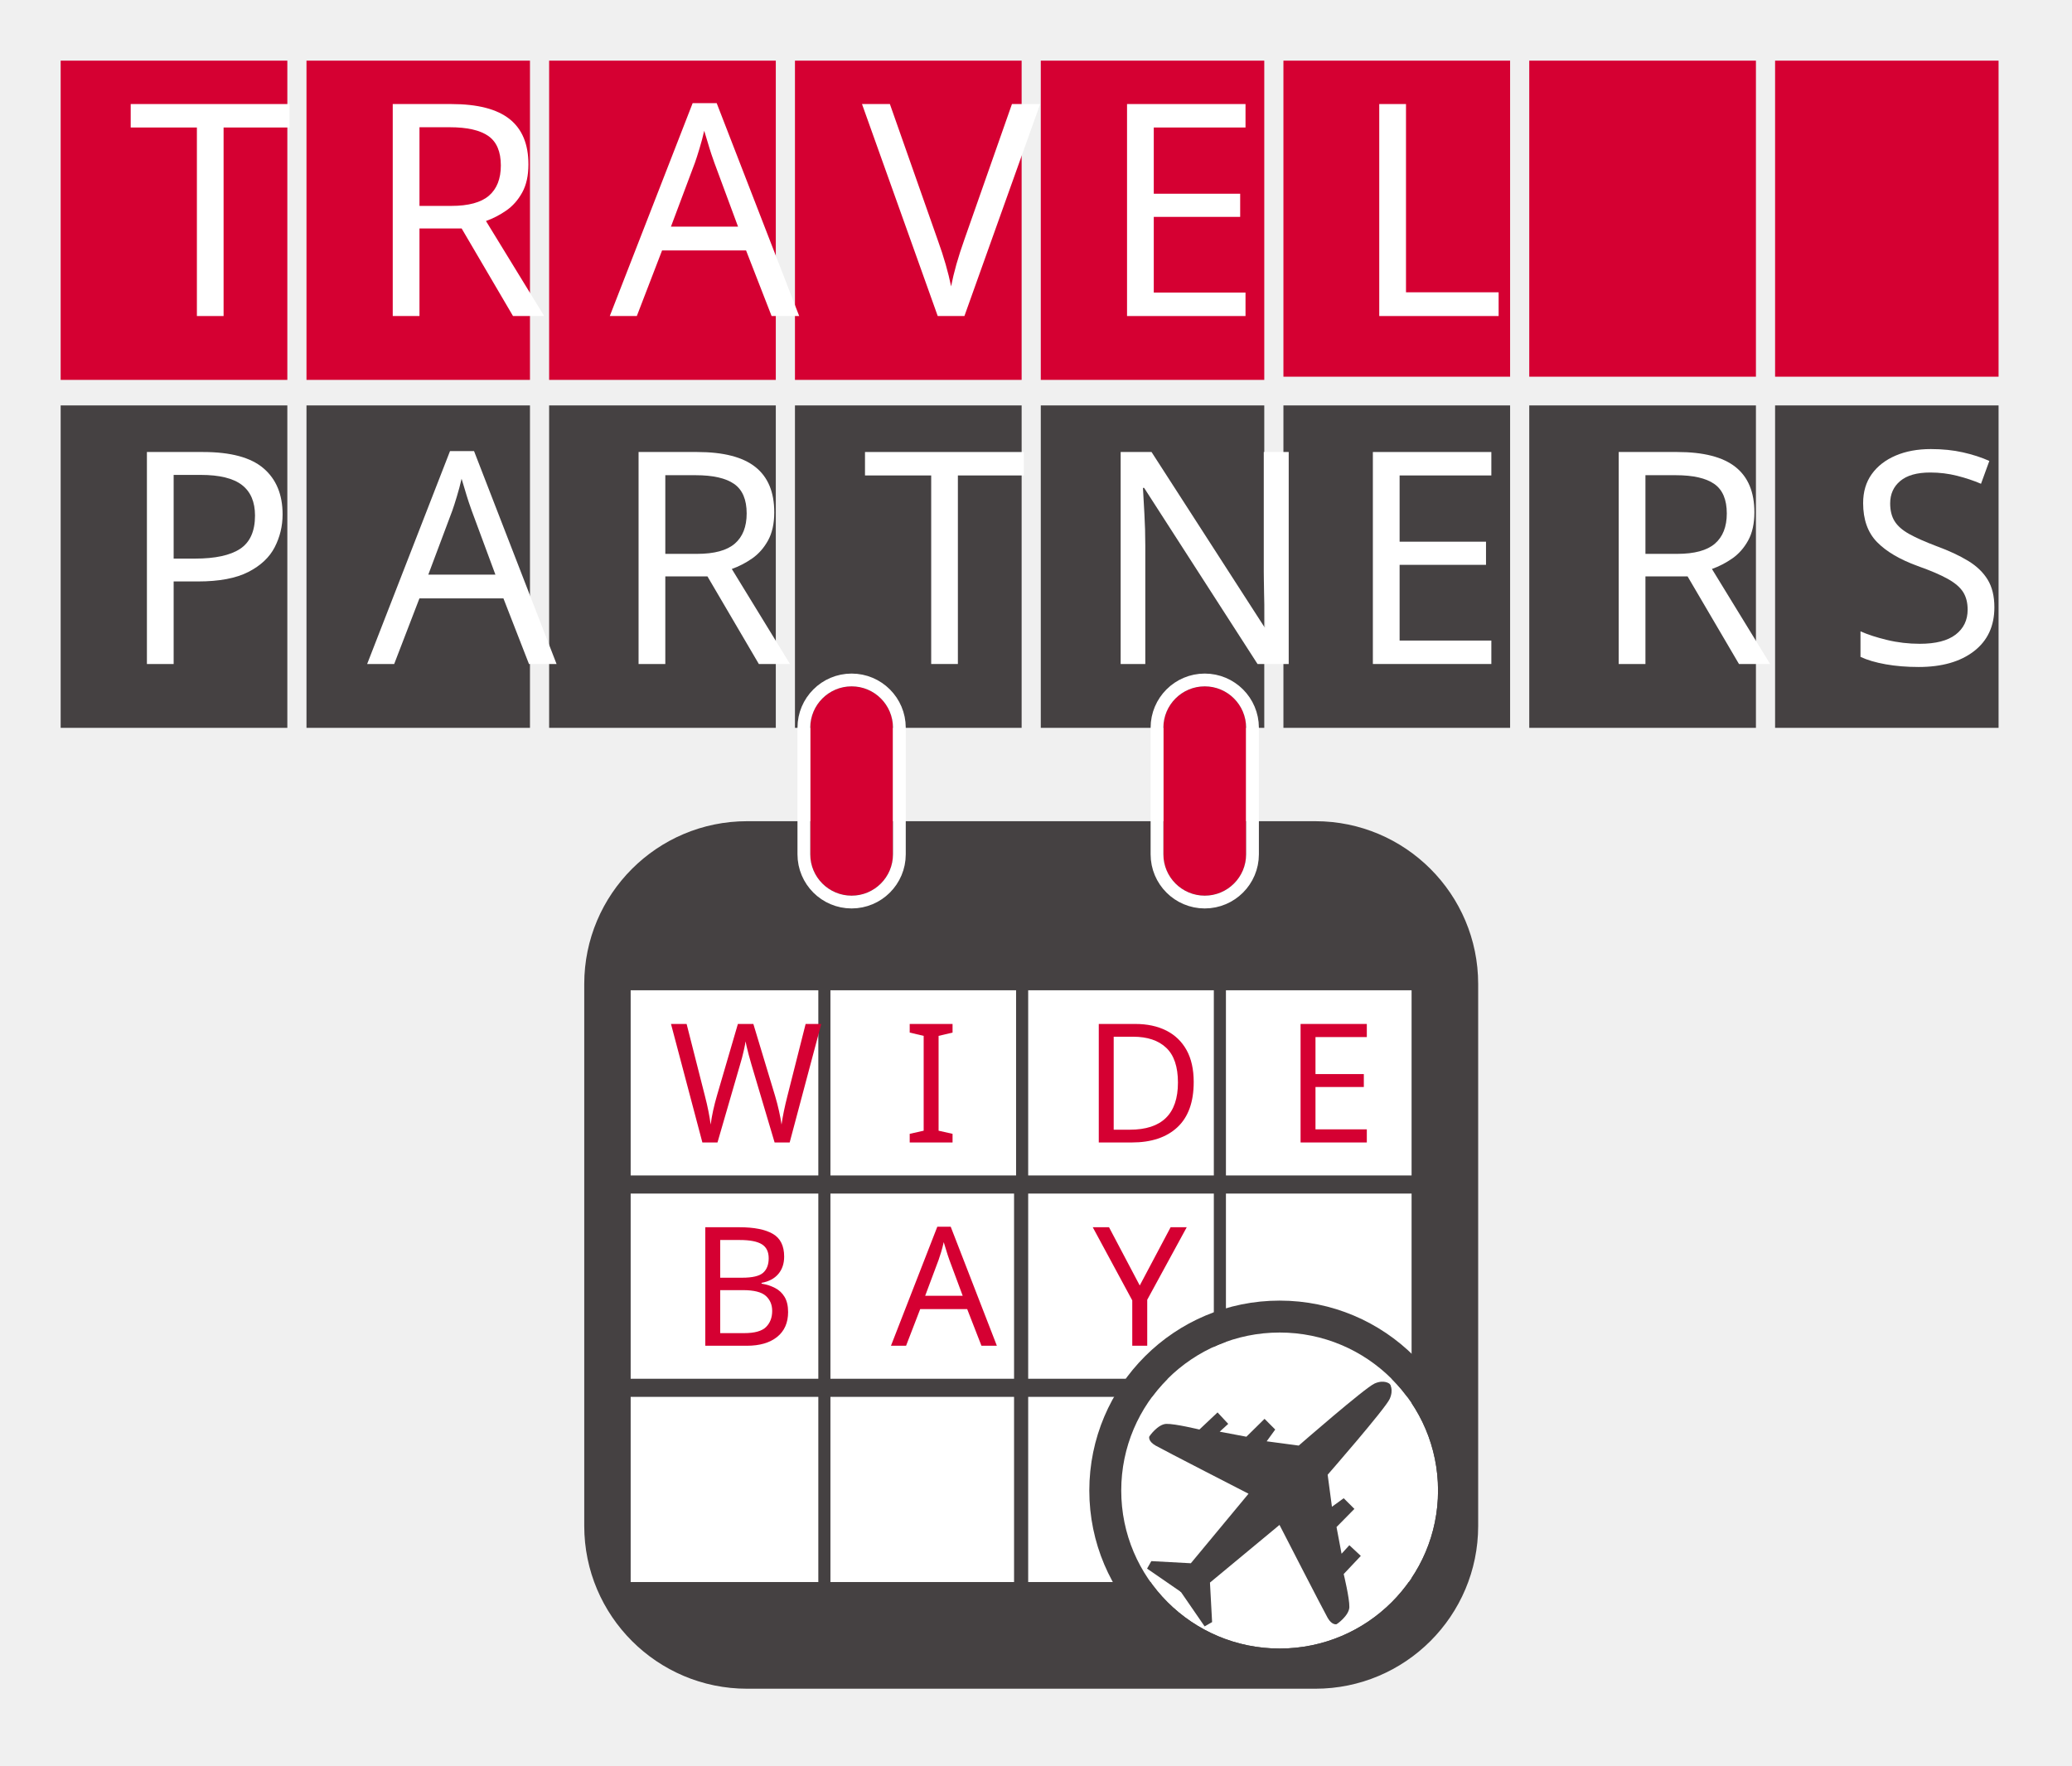
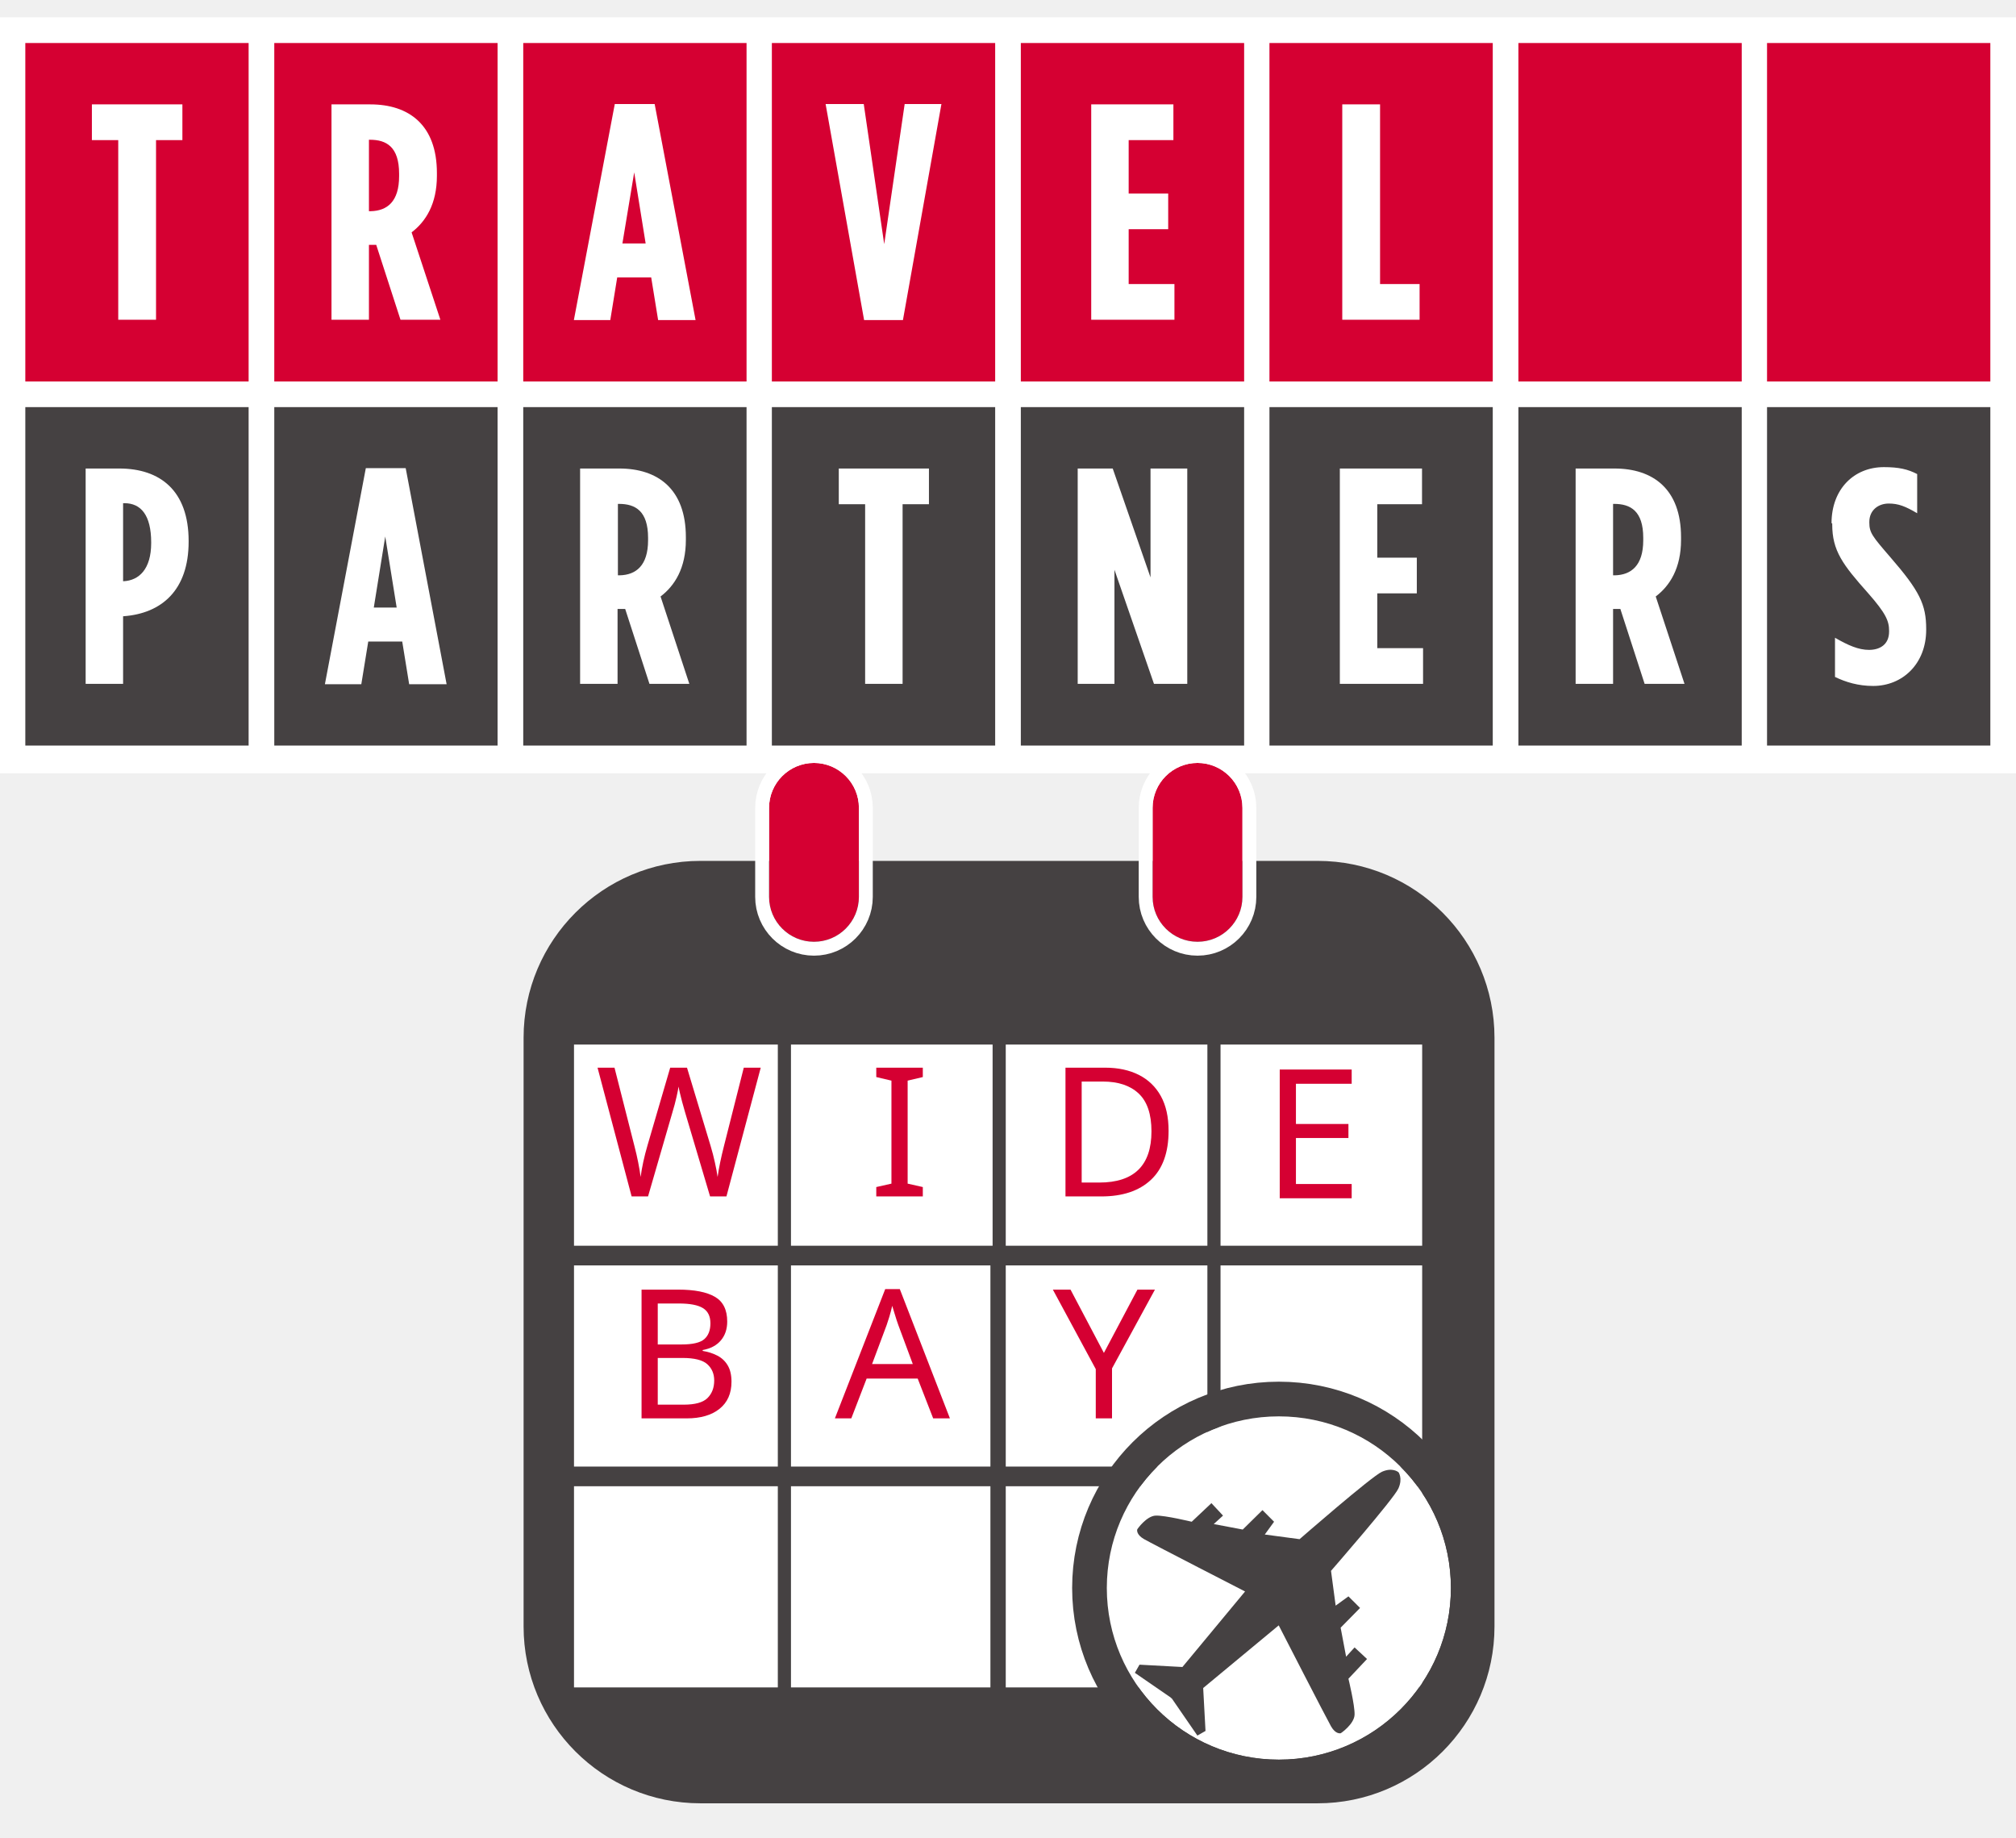
- <svg xmlns="http://www.w3.org/2000/svg" xmlns:xlink="http://www.w3.org/1999/xlink" width="649" height="553" viewBox="0 0 649 553">
+ <svg xmlns="http://www.w3.org/2000/svg" xmlns:xlink="http://www.w3.org/1999/xlink" width="581.4" height="530" viewBox="0 0 581.4 530">
  <defs>
-     <path id="path-30" fill-rule="evenodd" d="M266.747 215c7.151 0 12.957 5.806 12.957 12.957v39.66c0 7.151-5.806 12.957-12.957 12.957s-12.957-5.806-12.957-12.957V227.957c0-7.151 5.806-12.957 12.957-12.957z" />
-     <mask id="mask-31" x="0" y="0" maskContentUnits="userSpaceOnUse" maskUnits="userSpaceOnUse">
-       <rect width="649" height="553" x="0" y="0" fill="white" />
-       <use fill="black" xlink:href="#path-30" />
+     <rect id="rect-1" width="581.4" height="530" x="0" y="0" />
+     <mask id="mask-2" maskContentUnits="userSpaceOnUse" maskUnits="userSpaceOnUse">
+       <rect width="581.4" height="530" x="0" y="0" fill="black" />
+       <use fill="white" xlink:href="#rect-1" />
    </mask>
-     <path id="path-32" fill-rule="evenodd" d="M377.357 215c7.151 0 12.957 5.806 12.957 12.957v39.66c0 7.151-5.806 12.957-12.957 12.957-7.151 0-12.957-5.806-12.957-12.957V227.957c0-7.151 5.806-12.957 12.957-12.957z" />
-     <mask id="mask-33" x="0" y="0" maskContentUnits="userSpaceOnUse" maskUnits="userSpaceOnUse">
-       <rect width="649" height="553" x="0" y="0" fill="white" />
-       <use fill="black" xlink:href="#path-32" />
+     <path id="path-25" fill-rule="evenodd" d="M234.747 220c7.151 0 12.957 5.806 12.957 12.957v25.66c0 7.151-5.806 12.957-12.957 12.957-7.151 0-12.957-5.806-12.957-12.957v-25.66c0-7.151 5.806-12.957 12.957-12.957z" />
+     <mask id="mask-26" x="0" y="0" maskContentUnits="userSpaceOnUse" maskUnits="userSpaceOnUse">
+       <rect width="581.4" height="530" x="0" y="0" fill="white" />
+       <use fill="black" xlink:href="#path-25" />
    </mask>
-     <ellipse id="ellipse-34" cx="400.814" cy="466.917" rx="49.616" ry="49.496" />
-     <mask id="mask-35" x="0" y="0" maskContentUnits="userSpaceOnUse" maskUnits="userSpaceOnUse">
-       <rect width="649" height="553" x="0" y="0" fill="white" />
-       <use fill="black" xlink:href="#ellipse-34" />
+     <path id="path-27" fill-rule="evenodd" d="M345.357 220c7.151 0 12.957 5.806 12.957 12.957v25.66c-1e-7 7.151-5.806 12.957-12.957 12.957h2e-7c-7.151 0-12.957-5.806-12.957-12.957v-25.66c0-7.151 5.806-12.957 12.957-12.957z" />
+     <mask id="mask-28" x="0" y="0" maskContentUnits="userSpaceOnUse" maskUnits="userSpaceOnUse">
+       <rect width="581.4" height="530" x="0" y="0" fill="white" />
+       <use fill="black" xlink:href="#path-27" />
+     </mask>
+     <ellipse id="ellipse-29" cx="368.814" cy="457.917" rx="49.616" ry="49.496" />
+     <mask id="mask-30" x="0" y="0" maskContentUnits="userSpaceOnUse" maskUnits="userSpaceOnUse">
+       <rect width="581.4" height="530" x="0" y="0" fill="white" />
+       <use fill="black" xlink:href="#ellipse-29" />
    </mask>
  </defs>
  <g>
-     <rect width="71" height="101" x="19" y="127" fill="rgb(69,65,66)" />
-     <rect width="70" height="101" x="326" y="127" fill="rgb(69,65,66)" />
-     <rect width="71" height="101" x="172" y="127" fill="rgb(69,65,66)" />
-     <rect width="71" height="101" x="479" y="127" fill="rgb(69,65,66)" />
-     <rect width="71" height="101" x="402" y="127" fill="rgb(69,65,66)" />
-     <rect width="70" height="101" x="96" y="127" fill="rgb(69,65,66)" />
-     <rect width="71" height="101" x="249" y="127" fill="rgb(69,65,66)" />
-     <rect width="70" height="101" x="556" y="127" fill="rgb(69,65,66)" />
-     <text font-size="0" style="white-space:pre">
-       <tspan x="421" y="208" fill="rgb(255,255,255)" font-family="Gill Sans MT Condensed" font-size="93" font-weight="400" style="white-space:pre;text-transform:uppercase" letter-spacing="-.266">E</tspan>
-     </text>
-     <text font-size="0" style="white-space:pre">
-       <tspan x="498" y="208" fill="rgb(255,255,255)" font-family="Gill Sans MT Condensed" font-size="93" font-weight="400" style="white-space:pre;text-transform:uppercase" letter-spacing="-.266">R</tspan>
-     </text>
-     <text font-size="0" style="white-space:pre">
-       <tspan x="578" y="208" fill="rgb(255,255,255)" font-family="Gill Sans MT Condensed" font-size="93" font-weight="400" style="white-space:pre;text-transform:uppercase" letter-spacing="-.266">S</tspan>
-     </text>
-     <text font-size="0" style="white-space:pre">
-       <tspan x="342" y="208" fill="rgb(255,255,255)" font-family="Gill Sans MT Condensed" font-size="93" font-weight="400" style="white-space:pre;text-transform:uppercase" letter-spacing="-.266">N</tspan>
-     </text>
-     <text font-size="0" style="white-space:pre">
-       <tspan x="270" y="208" fill="rgb(255,255,255)" font-family="Gill Sans MT Condensed" font-size="93" font-weight="400" style="white-space:pre;text-transform:uppercase" letter-spacing="-.266">T</tspan>
-     </text>
-     <text font-size="0" style="white-space:pre">
-       <tspan x="191" y="208" fill="rgb(255,255,255)" font-family="Gill Sans MT Condensed" font-size="93" font-weight="400" style="white-space:pre;text-transform:uppercase" letter-spacing="-.266">R</tspan>
-     </text>
-     <text font-size="0" style="white-space:pre">
-       <tspan x="115" y="208" fill="rgb(255,255,255)" font-family="Gill Sans MT Condensed" font-size="93" font-weight="400" style="white-space:pre;text-transform:uppercase" letter-spacing="-.266">A</tspan>
-     </text>
-     <text font-size="0" style="white-space:pre">
-       <tspan x="37" y="208" fill="rgb(255,255,255)" font-family="Gill Sans MT Condensed" font-size="93" font-weight="400" style="white-space:pre;text-transform:uppercase" letter-spacing="-.266">P</tspan>
-     </text>
-   </g>
-   <g>
-     <rect width="71" height="100" x="19" y="19" fill="rgb(213,0,50)" />
-     <rect width="70" height="100" x="326" y="19" fill="rgb(213,0,50)" />
-     <rect width="71" height="100" x="172" y="19" fill="rgb(213,0,50)" />
-     <rect width="71" height="99" x="479" y="19" fill="rgb(213,0,50)" />
-     <rect width="70" height="100" x="96" y="19" fill="rgb(213,0,50)" />
-     <rect width="71" height="99" x="402" y="19" fill="rgb(213,0,50)" />
-     <rect width="71" height="100" x="249" y="19" fill="rgb(213,0,50)" />
-     <rect width="70" height="99" x="556" y="19" fill="rgb(213,0,50)" />
-     <text font-size="0" style="white-space:pre">
-       <tspan x="423" y="99" fill="rgb(255,255,255)" font-family="Gill Sans MT Condensed" font-size="93" font-weight="400" style="white-space:pre;text-transform:uppercase" letter-spacing="-.266">L</tspan>
-     </text>
-     <text font-size="0" style="white-space:pre">
-       <tspan x="344" y="99" fill="rgb(255,255,255)" font-family="Gill Sans MT Condensed" font-size="93" font-weight="400" style="white-space:pre;text-transform:uppercase" letter-spacing="-.266">E</tspan>
-     </text>
-     <text font-size="0" style="white-space:pre">
-       <tspan x="270" y="99" fill="rgb(255,255,255)" font-family="Gill Sans MT Condensed" font-size="93" font-weight="400" style="white-space:pre;text-transform:uppercase" letter-spacing="-.266">V</tspan>
-     </text>
-     <text font-size="0" style="white-space:pre">
-       <tspan x="191" y="99" fill="rgb(255,255,255)" font-family="Gill Sans MT Condensed" font-size="93" font-weight="400" style="white-space:pre;text-transform:uppercase" letter-spacing="-.266">A</tspan>
-     </text>
-     <text font-size="0" style="white-space:pre">
-       <tspan x="114" y="99" fill="rgb(255,255,255)" font-family="Gill Sans MT Condensed" font-size="93" font-weight="400" style="white-space:pre;text-transform:uppercase" letter-spacing="-.266">R</tspan>
-     </text>
-     <text font-size="0" style="white-space:pre">
-       <tspan x="40" y="99" fill="rgb(255,255,255)" font-family="Gill Sans MT Condensed" font-size="93" font-weight="400" style="white-space:pre;text-transform:uppercase" letter-spacing="-.266">T</tspan>
-     </text>
-   </g>
-   <g>
-     <path fill="rgb(69,65,66)" fill-rule="evenodd" d="M234 257.245h178c28.148 0 51 22.852 51 51V478c0 28.148-22.852 51-51 51H234c-28.148 0-51-22.852-51-51V308.245c0-28.148 22.852-51 51-51z" />
-     <rect width="58.781" height="58.008" x="197.537" y="310.209" fill="rgb(255,255,255)" />
-     <rect width="58.149" height="58.008" x="260.111" y="310.209" fill="rgb(255,255,255)" />
-     <rect width="58.149" height="58.008" x="322.052" y="310.209" fill="rgb(255,255,255)" transform="matrix(-1 0 0 1 702.2528 0)" />
-     <rect width="58.149" height="58.008" x="383.993" y="310.209" fill="rgb(255,255,255)" />
-     <rect width="58.781" height="58.008" x="197.537" y="373.892" fill="rgb(255,255,255)" />
-     <rect width="58.781" height="58.008" x="197.537" y="437.574" fill="rgb(255,255,255)" />
-     <rect width="57.517" height="58.008" x="260.111" y="437.574" fill="rgb(255,255,255)" />
-     <rect width="57.517" height="58.008" x="260.111" y="373.892" fill="rgb(255,255,255)" />
-     <rect width="58.149" height="58.008" x="322.052" y="373.892" fill="rgb(255,255,255)" />
-     <rect width="58.149" height="58.008" x="322.052" y="437.574" fill="rgb(255,255,255)" />
-     <rect width="58.149" height="58.008" x="383.993" y="437.574" fill="rgb(255,255,255)" />
-     <rect width="58.149" height="58.008" x="383.993" y="373.892" fill="rgb(255,255,255)" />
-     <g>
-       <use fill="rgb(213,0,50)" xlink:href="#path-30" />
-       <use fill-opacity="0" stroke="rgb(255,255,255)" stroke-linecap="butt" stroke-linejoin="miter" stroke-width="8" mask="url(#mask-31)" xlink:href="#path-30" />
-     </g>
-     <g>
-       <use fill="rgb(213,0,50)" xlink:href="#path-32" />
-       <use fill-opacity="0" stroke="rgb(255,255,255)" stroke-linecap="butt" stroke-linejoin="miter" stroke-width="8" mask="url(#mask-33)" xlink:href="#path-32" />
-     </g>
-     <text font-size="0" style="white-space:pre">
-       <tspan x="342.278" y="421.566" fill="rgb(213,0,50)" font-family="Gill Sans MT Condensed" font-size="52" font-weight="400" style="white-space:pre;text-transform:uppercase" letter-spacing="-1.25">Y</tspan>
-     </text>
-     <text font-size="0" style="white-space:pre">
-       <tspan x="279.072" y="421.566" fill="rgb(213,0,50)" font-family="Gill Sans MT Condensed" font-size="52" font-weight="400" style="white-space:pre;text-transform:uppercase" letter-spacing="-1.25">A</tspan>
-     </text>
-     <text font-size="0" style="white-space:pre">
-       <tspan x="215.867" y="421.566" fill="rgb(213,0,50)" font-family="Gill Sans MT Condensed" font-size="52" font-weight="400" style="white-space:pre;text-transform:uppercase" letter-spacing="-1.25">B</tspan>
-     </text>
-     <text font-size="0" style="white-space:pre">
-       <tspan x="402.323" y="357.884" fill="rgb(213,0,50)" font-family="Gill Sans MT Condensed" font-size="52" font-weight="400" style="white-space:pre;text-transform:uppercase" letter-spacing="-1.25">E</tspan>
-     </text>
-     <text font-size="0" style="white-space:pre">
-       <tspan x="339.117" y="357.884" fill="rgb(213,0,50)" font-family="Gill Sans MT Condensed" font-size="52" font-weight="400" style="white-space:pre;text-transform:uppercase" letter-spacing="-1.25">D</tspan>
-     </text>
-     <text font-size="0" style="white-space:pre">
-       <tspan x="282.865" y="357.884" fill="rgb(213,0,50)" font-family="Gill Sans MT Condensed" font-size="52" font-weight="400" style="white-space:pre;text-transform:uppercase" letter-spacing="-1.25">I</tspan>
-     </text>
-     <text font-size="0" style="white-space:pre">
-       <tspan x="209.546" y="357.884" fill="rgb(213,0,50)" font-family="Gill Sans MT Condensed" font-size="52" font-weight="400" style="white-space:pre;text-transform:uppercase" letter-spacing="-1.25">W</tspan>
-     </text>
-     <g>
+     <use fill="none" xlink:href="#rect-1" />
+     <g mask="url(#mask-2)">
      <g>
-         <use fill="rgb(255,255,255)" xlink:href="#ellipse-34" />
-         <use fill-opacity="0" stroke="rgb(69,65,66)" stroke-linecap="butt" stroke-linejoin="miter" stroke-width="20" mask="url(#mask-35)" xlink:href="#ellipse-34" />
+         <path fill="rgb(255,255,255)" fill-rule="evenodd" d="M0 5h581.4v218H0V5z" />
+         <path fill="rgb(69,65,66)" fill-rule="evenodd" d="M502.3 215h-64.4v-97.6h64.4V215zm-36.7-79.9h-11.2v62.1h10.8V175.6h2.1l7 21.6h11.5L477.5 172c4.1-3.1 7.3-8.2 7.3-16.3v-.8c0-13.9-8.1-19.8-19.2-19.8z" />
+         <path fill="rgb(69,65,66)" fill-rule="evenodd" d="M7.3 215h64.4v-97.6H7.3V215zm502.3 0h64.4v-97.6h-64.4V215zm33.7-80.3c-8.6 0-15.1 6.3-15.1 16.2h.2v.3c0 7.6 3 11.6 10.4 19.9 5.1 5.8 6 8 6 10.8v.2c0 3.8-2.7 5.3-5.8 5.3-3 0-6-1.3-9.8-3.5v11.3c3.1 1.5 6.7 2.6 11 2.6 8.5 0 15.3-6.4 15.3-16.2v-.2c0-7.1-1.9-11-10.4-20.8-5.1-5.9-6-7-6-9.9V150.5c0-3.4 2.6-5.3 5.6-5.3 2.8 0 4.8.8 8.2 2.8v-11.3c-2.7-1.4-5.3-2-9.6-2zm-508.9.4h-9.7v62.1H35.5v-19.5h.1c11-.8 18.8-7.5 18.8-21.5V156c0-14.5-8.2-20.9-20-20.9zm439.5 20.7v-.7c0-7.8-3.7-9.8-8.4-9.8h-.3v20.6h.5c4.7-.1 8.2-2.8 8.2-10.1z" />
+         <path fill="rgb(69,65,66)" fill-rule="evenodd" d="M79.1 215H143.5v-97.6H79.1V215zM117 135h-11.5l-11.8 62.3h10.5l2-12.3H116l2 12.3h10.8L117 135zm-73.4 21.6v-.2c0-7.9-3-11.3-7.7-11.3H35.5v22.5h.1c4.5-.2 8-3.5 8-11z" />
+         <path fill="rgb(69,65,66)" fill-rule="evenodd" d="M186.9 155.1v.7c0 7.3-3.5 10-8.2 10.1h-.5v-20.6H178.5c4.7 0 8.4 2 8.4 9.8zm-79.1 20.1l3.3-20.5 3.3 20.5h-6.6z" />
+         <path fill="rgb(69,65,66)" fill-rule="evenodd" d="M150.9 215h64.4v-97.6H150.9V215zM287 215h-64.4v-97.6H287V215zm71.8 0H294.4v-97.6h64.4V215zM430.5 215h-64.4v-97.6H430.5V215zm-263.2-79.9h11.3c11.1 0 19.2 5.9 19.2 19.8v.8c0 8.1-3.2 13.2-7.3 16.3l8.3 25.2h-11.5l-7-21.6h-2.2v21.6h-10.8V135.1zm100.6 0v10.3h-7.6v51.8H249.5v-51.8h-7.6V135.1h26zm42.9 0h10.1L331.8 166.5v-31.4h10.6v62.1h-9.6l-11.4-32.9v32.9h-10.6V135.1zm99.3 0v10.3h-12.9v15.4h11.4v10.3h-11.4v15.8h13.2v10.3h-24V135.1h23.7z" />
+         <g>
+           <path fill="rgb(213,0,50)" fill-rule="evenodd" d="M7.3 12.4h64.4V110H7.3V12.4zm71.8 0H143.5V110H79.1V12.4zm423.2 0h-64.4V110h64.4V12.4zm71.7 0h-64.4V110h64.4V12.4zm-539.9 28H26.5V30.1h26.1V40.4H45v51.8H34.1V40.4zm72.3 51.8H95.6V30.1h11.2C117.9 30.1 126 36 126 49.9v.8C126 58.8 122.8 63.9 118.7 67L127 92.2h-11.5l-7-21.6h-2.1v21.6z" />
+           <path fill="rgb(213,0,50)" fill-rule="evenodd" d="M115.1 50.1v.7c0 7.3-3.4 10-8.2 10.1h-.5V40.3h.3c4.7 0 8.4 2 8.4 9.8zM179.5 70.2l3.4-20.5 3.3 20.5H179.5z" />
+           <path fill="rgb(213,0,50)" fill-rule="evenodd" d="M215.3 110h-64.4V12.4h64.4V110zm7.3 0H287V12.4h-64.4V110zm71.8 0h64.4V12.4h-64.4V110zm71.7 0H430.5V12.4h-64.4V110zM188.8 30h-11.5L165.5 92.3H176L178 80h9.8l2 12.3h10.8L188.8 30zM255 70.4L249.1 30h-11l11.1 62.3h11.2L271.5 30h-10.6L255 70.4zm83.4-40.3h-23.7v62.1h24V81.9H325.5V66.1h11.4V55.8H325.5V40.4h12.9V30.1zm59.6 0h-10.9v62.1h22.3V81.9H398V30.1z" />
+         </g>
      </g>
-       <path fill="rgb(69,65,66)" fill-rule="evenodd" d="M369.991 498.745l-10.705-7.372 1.338-2.346 12.378.67 18.066-21.781s-26.764-13.739-29.106-15.08c-2.342-1.34-2.007-2.681-2.007-2.777 5e-8-.096 2.676-3.925 5.353-4.021 2.676-.096 10.371 1.771 10.371 1.771l5.687-5.362 3.345 3.59-2.676 2.441 8.364 1.58 5.687-5.601 3.345 3.351-2.676 3.686 10.036 1.34s20.742-18.095 23.753-19.436c3.011-1.34 4.684.074 4.684.074l.335.67" />
-       <path fill="rgb(69,65,66)" fill-rule="evenodd" d="M435.29 433.528s1.34 1.673 0 4.684c-1.34 3.011-19.436 23.753-19.436 23.753l1.34 10.036 3.686-2.676 3.351 3.345-5.601 5.687 1.58 8.364 2.441-2.676 3.59 3.345-5.362 5.687s1.867 7.695 1.771 10.371c-.096 2.676-3.925 5.353-4.021 5.353-.096 0-1.436.335-2.777-2.007-1.34-2.342-15.08-29.106-15.08-29.106l-21.782 18.066.67 12.378-2.346 1.338-7.372-10.706-.335-.335" />
+       <g>
+         <path fill="rgb(69,65,66)" fill-rule="evenodd" d="M202 248.245h178c28.148 0 51 22.852 51 51V469c0 28.148-22.852 51-51 51H202c-28.148 0-51-22.852-51-51V299.245c0-28.148 22.852-51 51-51z" />
+         <rect width="58.781" height="58.008" x="165.537" y="301.209" fill="rgb(255,255,255)" />
+         <rect width="58.149" height="58.008" x="228.111" y="301.209" fill="rgb(255,255,255)" />
+         <rect width="58.149" height="58.008" x="290.052" y="301.209" fill="rgb(255,255,255)" transform="matrix(-1 0 0 1 638.2528 0)" />
+         <rect width="58.149" height="58.008" x="351.993" y="301.209" fill="rgb(255,255,255)" />
+         <rect width="58.781" height="58.008" x="165.537" y="364.892" fill="rgb(255,255,255)" />
+         <rect width="58.781" height="58.008" x="165.537" y="428.574" fill="rgb(255,255,255)" />
+         <rect width="57.517" height="58.008" x="228.111" y="428.574" fill="rgb(255,255,255)" />
+         <rect width="57.517" height="58.008" x="228.111" y="364.892" fill="rgb(255,255,255)" />
+         <rect width="58.149" height="58.008" x="290.052" y="364.892" fill="rgb(255,255,255)" />
+         <rect width="58.149" height="58.008" x="290.052" y="428.574" fill="rgb(255,255,255)" />
+         <rect width="58.149" height="58.008" x="351.993" y="428.574" fill="rgb(255,255,255)" />
+         <rect width="58.149" height="58.008" x="351.993" y="364.892" fill="rgb(255,255,255)" />
+         <g>
+           <use fill="rgb(213,0,50)" xlink:href="#path-25" />
+           <use fill-opacity="0" stroke="rgb(255,255,255)" stroke-linecap="butt" stroke-linejoin="miter" stroke-width="8" mask="url(#mask-26)" xlink:href="#path-25" />
+         </g>
+         <g>
+           <use fill="rgb(213,0,50)" xlink:href="#path-27" />
+           <use fill-opacity="0" stroke="rgb(255,255,255)" stroke-linecap="butt" stroke-linejoin="miter" stroke-width="8" mask="url(#mask-28)" xlink:href="#path-27" />
+         </g>
+         <text font-size="0" style="white-space:pre">
+           <tspan x="303.635" y="409" fill="rgb(213,0,50)" font-family="Dubai Medium" font-size="52" font-weight="500" style="white-space:pre;text-transform:uppercase" letter-spacing="-1.25">Y</tspan>
+         </text>
+         <text font-size="0" style="white-space:pre">
+           <tspan x="240.777" y="409" fill="rgb(213,0,50)" font-family="Dubai Medium" font-size="52" font-weight="500" style="white-space:pre;text-transform:uppercase" letter-spacing="-1.25">A</tspan>
+         </text>
+         <text font-size="0" style="white-space:pre">
+           <tspan x="179.973" y="409" fill="rgb(213,0,50)" font-family="Dubai Medium" font-size="52" font-weight="500" style="white-space:pre;text-transform:uppercase" letter-spacing="-1.25">B</tspan>
+         </text>
+         <text font-size="0" style="white-space:pre">
+           <tspan x="364.02" y="345.528" fill="rgb(213,0,50)" font-family="Dubai Medium" font-size="52" font-weight="500" style="white-space:pre;text-transform:uppercase" letter-spacing="-1.25">E</tspan>
+         </text>
+         <text font-size="0" style="white-space:pre">
+           <tspan x="302.231" y="345" fill="rgb(213,0,50)" font-family="Dubai Medium" font-size="52" font-weight="500" style="white-space:pre;text-transform:uppercase" letter-spacing="-1.25">D</tspan>
+         </text>
+         <text font-size="0" style="white-space:pre">
+           <tspan x="250.631" y="345" fill="rgb(213,0,50)" font-family="Dubai Medium" font-size="52" font-weight="500" style="white-space:pre;text-transform:uppercase" letter-spacing="-1.25">I</tspan>
+         </text>
+         <text font-size="0" style="white-space:pre">
+           <tspan x="171.705" y="345" fill="rgb(213,0,50)" font-family="Dubai Medium" font-size="52" font-weight="500" style="white-space:pre;text-transform:uppercase" letter-spacing="-1.25">W</tspan>
+         </text>
+         <g>
+           <g>
+             <use fill="rgb(255,255,255)" xlink:href="#ellipse-29" />
+             <use fill-opacity="0" stroke="rgb(69,65,66)" stroke-linecap="butt" stroke-linejoin="miter" stroke-width="20" mask="url(#mask-30)" xlink:href="#ellipse-29" />
+           </g>
+           <path fill="rgb(69,65,66)" fill-rule="evenodd" d="M337.991 489.745l-10.705-7.372 1.338-2.346 12.378.67 18.066-21.781s-26.764-13.739-29.106-15.08c-2.342-1.34-2.007-2.681-2.007-2.777 5e-8-.096 2.676-3.925 5.353-4.021 2.676-.096 10.371 1.771 10.371 1.771l5.687-5.362 3.345 3.59-2.676 2.441 8.364 1.58 5.687-5.601 3.345 3.351-2.676 3.686 10.036 1.34s20.742-18.095 23.753-19.436c3.011-1.34 4.684.074 4.684.074l.335.67" />
+           <path fill="rgb(69,65,66)" fill-rule="evenodd" d="M403.29 424.528s1.34 1.673 0 4.684c-1.34 3.011-19.436 23.753-19.436 23.753l1.34 10.036 3.686-2.676 3.351 3.345-5.601 5.687 1.58 8.364 2.441-2.676 3.59 3.345-5.362 5.687s1.867 7.695 1.771 10.371c-.096 2.676-3.925 5.353-4.021 5.353-.096 0-1.436.335-2.777-2.007-1.34-2.342-15.08-29.106-15.08-29.106l-21.782 18.066.67 12.378-2.346 1.338-7.372-10.706-.335-.335" />
+         </g>
+       </g>
    </g>
  </g>
</svg>
